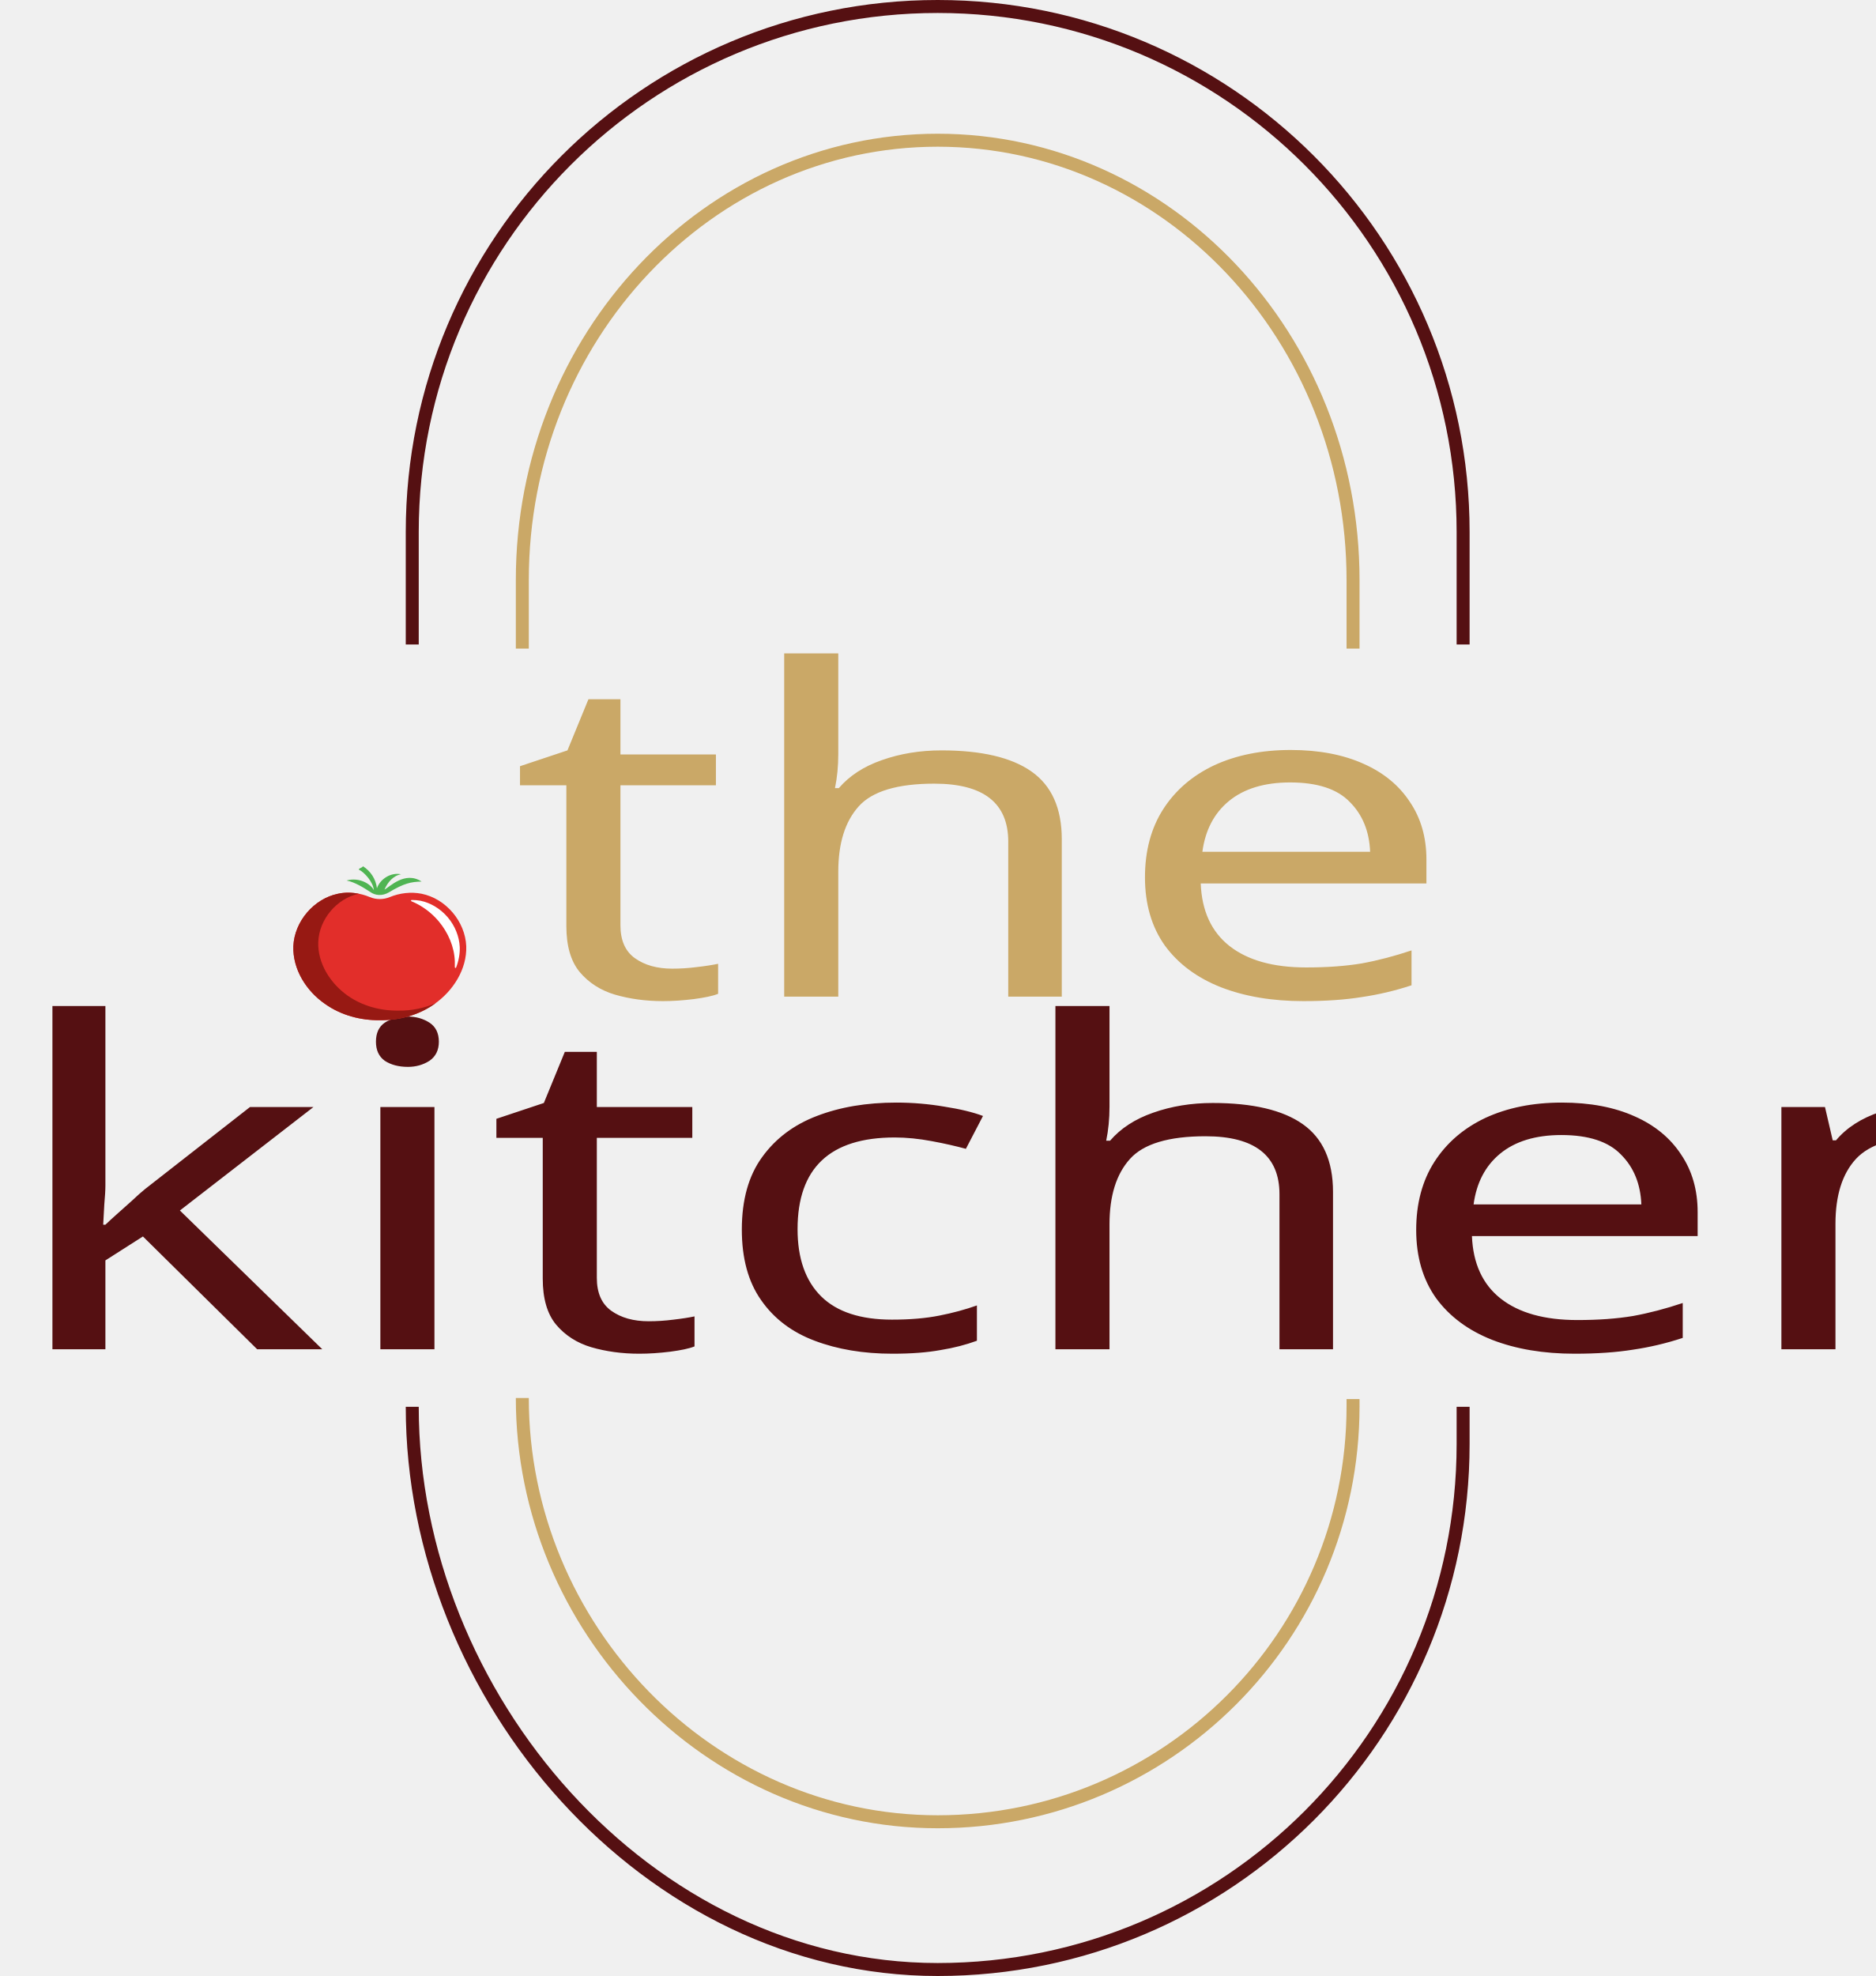
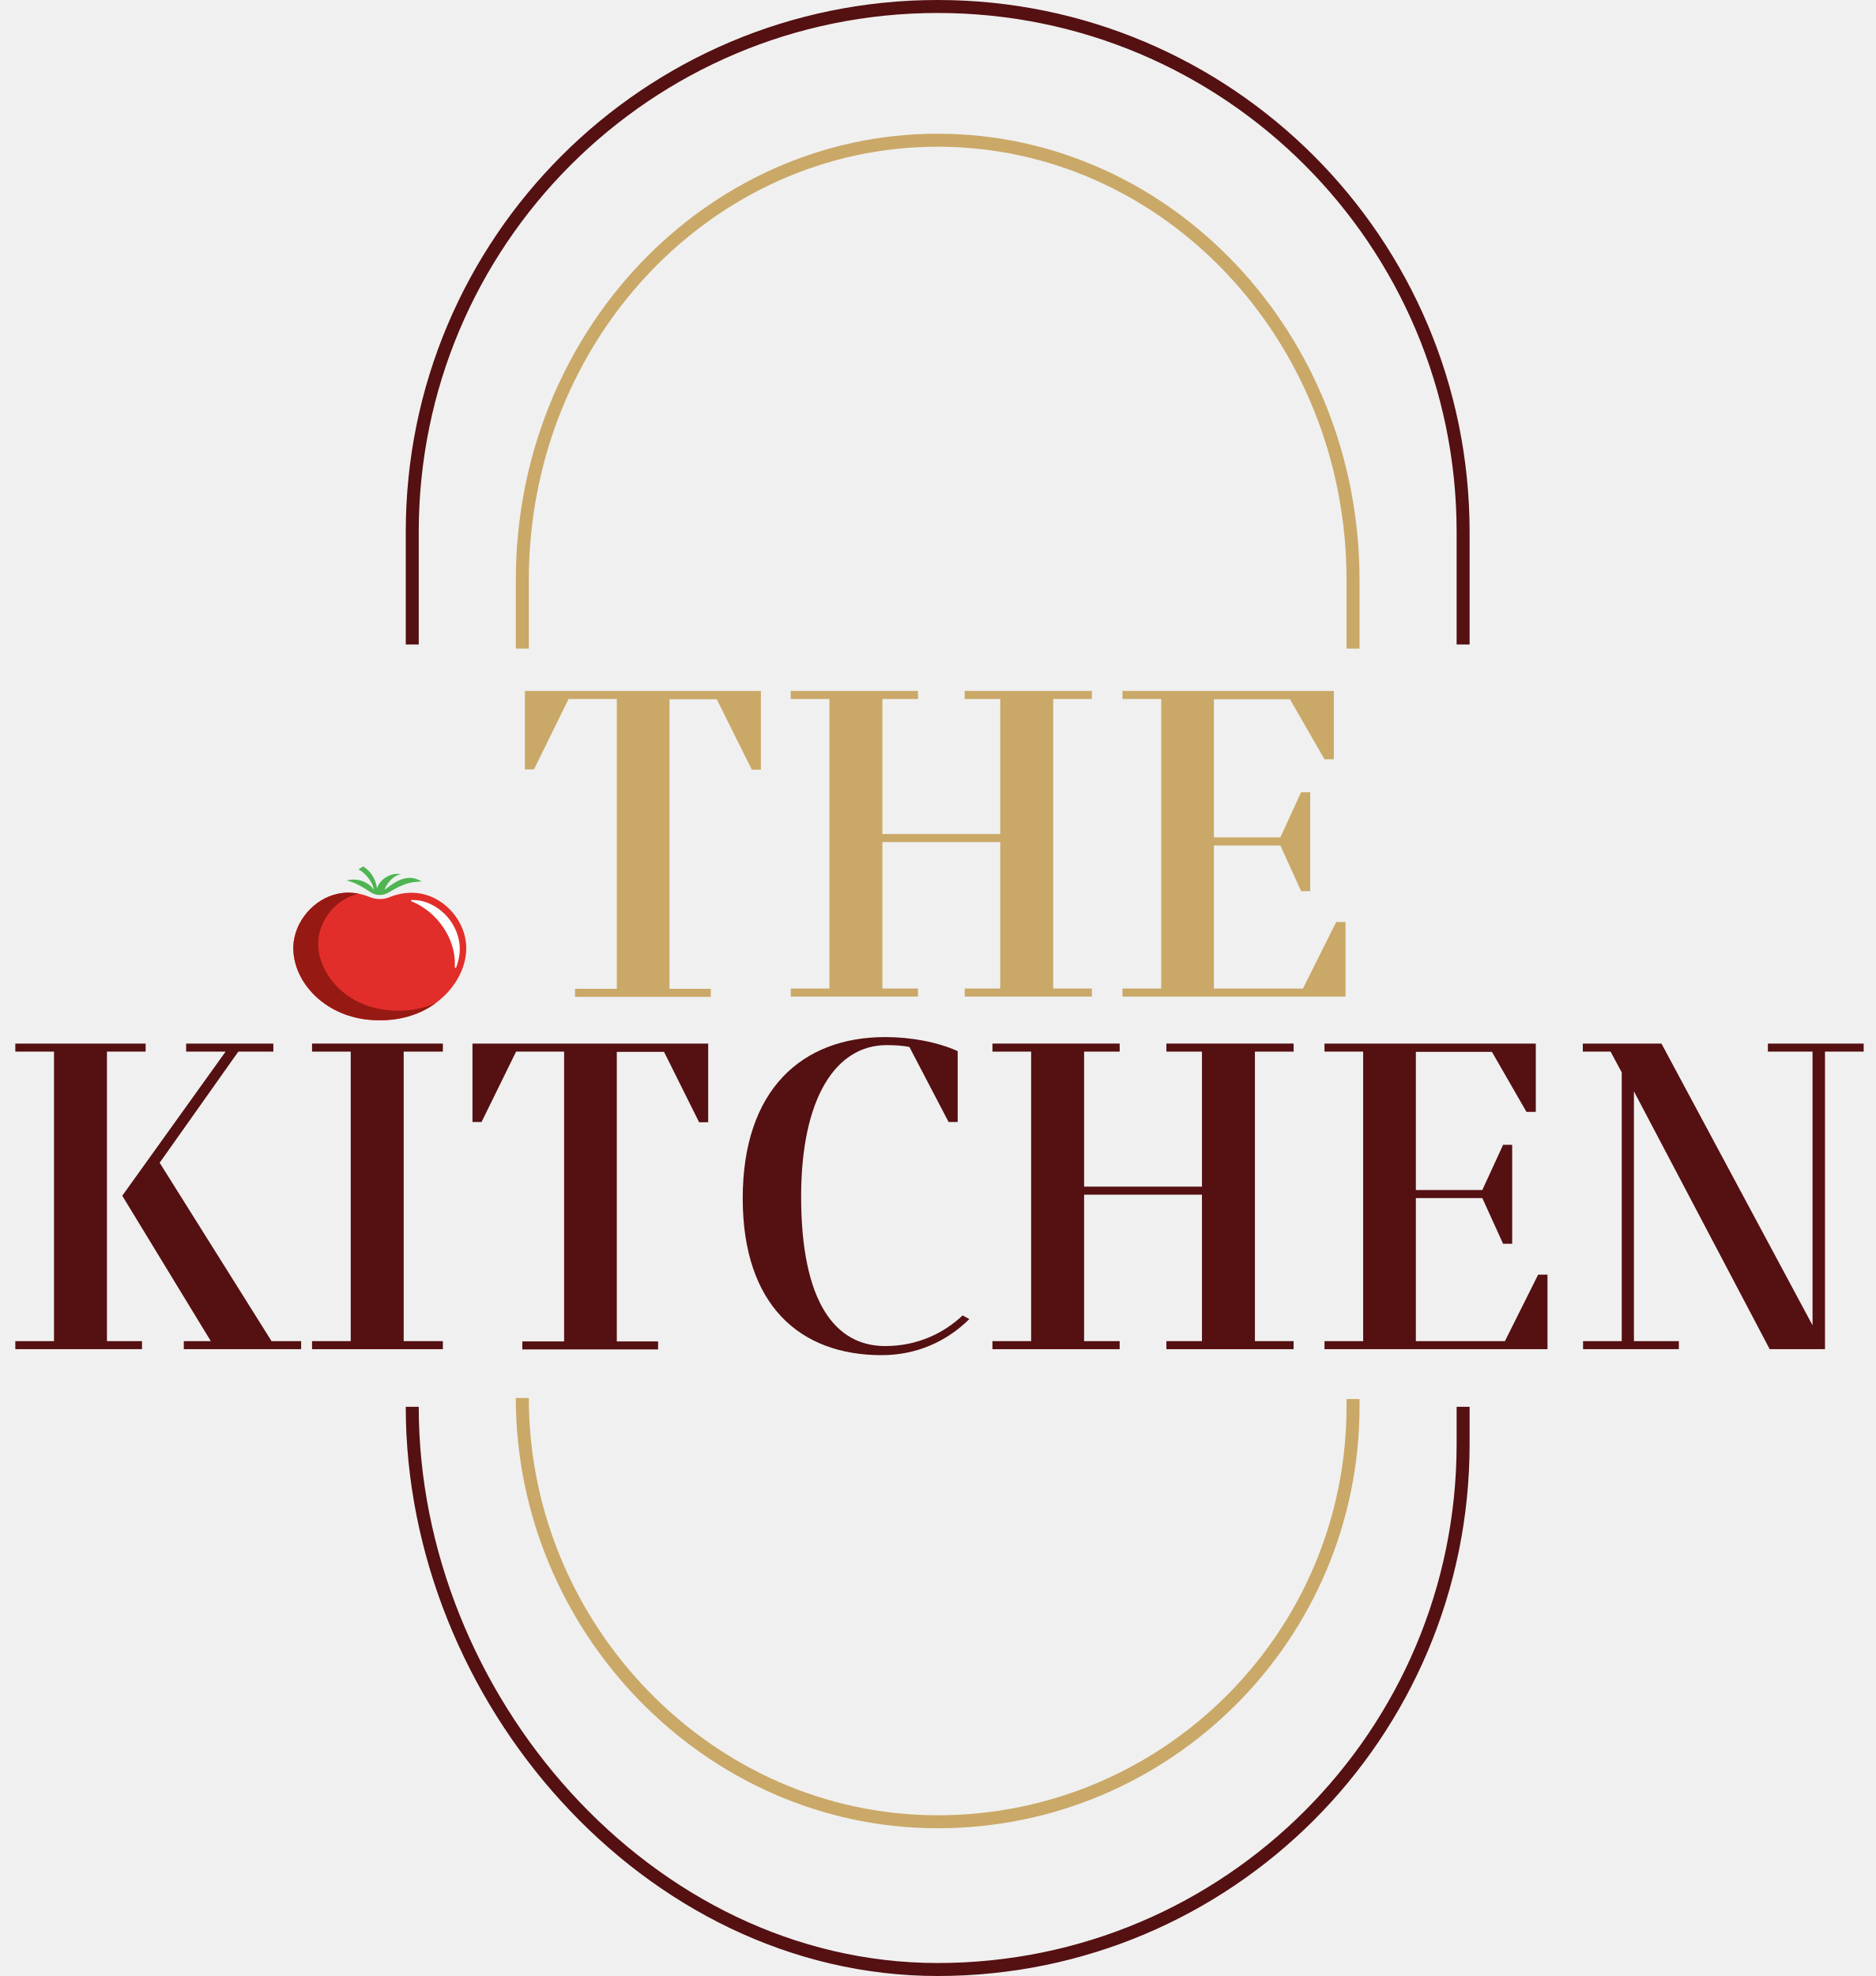
<svg xmlns="http://www.w3.org/2000/svg" version="1.1" id="Layer_1" x="0px" y="0px" viewBox="0 0 72.25 76.1" style="enable-background:new 0 0 72.25 76.1;" xml:space="preserve">
  <style type="text/css">
- 	.st0{fill:#551012;}
- 	.st1{font-family:'Fino-Regular';}
- 	.st2{font-size:17.391px;}
- 	.st3{fill:#CAA867;}
- 	.st4{fill:none;stroke:#551012;stroke-width:0.5;stroke-miterlimit:10;}
- 	.st5{fill:none;stroke:#CAA867;stroke-width:0.5;stroke-miterlimit:10;}
- 	.st6{fill:#E22E2A;}
- 	.st7{fill:#971913;}
- 	.st8{fill:#FFFFFF;}
- 	.st9{fill:#4FB452;}
+ 	.st0{enable-background:new    ;}
+ 	.st1{fill:#551012;}
+ 	.st2{fill:#CAA867;}
+ 	.st3{fill:none;stroke:#551012;stroke-width:0.5;stroke-miterlimit:10;}
+ 	.st4{fill:none;stroke:#CAA867;stroke-width:0.5;stroke-miterlimit:10;}
+ 	.st5{fill:#E22E2A;}
+ 	.st6{fill:#971913;}
+ 	.st7{fill:#FFFFFF;}
+ 	.st8{fill:#4FB452;}
</style>
-   <text transform="matrix(1.3605 0 0 1 -1.665354e-04 51.9627)" class="st0 st1 st2">kitchen</text>
-   <g>
-     <text transform="matrix(1.3605 0 0 1 19.648 38.3833)" class="st3 st1 st2">the</text>
+   <g class="st0">
+     <path class="st1" d="M4.12,51.65h1.35v0.31H0.59v-0.31h1.49V40.5H0.59v-0.31h5.02v0.31H4.12V51.65z M11.6,51.65v0.31H7.08v-0.31   h1.04l-3.41-5.6l3.98-5.55H7.17v-0.31h3.36v0.31H9.18l-3.03,4.28l4.31,6.87H11.6z" />
+     <path class="st1" d="M17.06,51.65v0.31h-5.04v-0.31h1.49V40.5h-1.49v-0.31h5.04v0.31h-1.51v11.15H17.06z" />
+     <path class="st1" d="M18.19,40.19h9.09v3.03h-0.35l-1.35-2.71h-1.82v11.15h1.59v0.31h-5.23v-0.31h1.61V40.5h-1.85l-1.33,2.71h-0.35   V40.19z" />
+     <path class="st1" d="M37.34,50.8c-0.88,0.87-2.04,1.39-3.38,1.39c-3.15,0-5.35-1.93-5.35-6.04c0-4.17,2.27-6.21,5.49-6.21   c0.99,0,2.01,0.19,2.79,0.54v2.73h-0.35l-1.51-2.89c-0.26-0.05-0.54-0.07-0.88-0.07c-1.96,0-3.29,2.05-3.29,5.83   c0,4.1,1.33,5.76,3.24,5.76c1.23,0,2.25-0.49,2.98-1.18L37.34,50.8z" />
+     <path class="st1" d="M41.76,46.01v5.64h1.37v0.31h-4.9v-0.31h1.49V40.5h-1.49v-0.31h4.9v0.31h-1.37v5.2h4.54v-5.2h-1.37v-0.31h4.9   v0.31h-1.49v11.15h1.49v0.31h-4.9v-0.31h1.37v-5.64H41.76z" />
+     <path class="st1" d="M59.25,49.09h0.36v2.87h-8.59v-0.31h1.49V40.5h-1.49v-0.31h8.14v2.63H58.8l-1.33-2.31h-2.93v5.32h2.56   l0.8-1.74h0.35v3.81H57.9l-0.8-1.76h-2.56v5.51h3.43L59.25,49.09z" />
+     <path class="st1" d="M71.79,40.19v0.31H70.3v11.46h-2.13l-5.23-9.93v9.62h1.73v0.31h-3.69v-0.31h1.49V41.3l-0.43-0.8h-1.07v-0.31   H64l5.82,10.85V40.5H68.1v-0.31H71.79z" />
  </g>
  <g>
-     <path class="st4" d="M15.88,54.18c0,11.18,9.06,21.67,20.24,21.67h0c11.18,0,20.24-9.06,20.24-20.24v-1.43" />
-     <path class="st4" d="M15.88,24.82v-4.33c0-11.18,9.06-20.24,20.24-20.24h0c11.18,0,20.24,9.06,20.24,20.24l0,4.33" />
+     <g class="st0">
+       <path class="st2" d="M20.22,26.61h9.09v3.03h-0.35l-1.35-2.71h-1.82v11.15h1.59v0.31h-5.23v-0.31h1.61V26.92H21.9l-1.33,2.71    h-0.35V26.61z" />
+       <path class="st2" d="M33.99,32.43v5.64h1.37v0.31h-4.9v-0.31h1.49V26.92h-1.49v-0.31h4.9v0.31h-1.37v5.2h4.54v-5.2h-1.37v-0.31    h4.9v0.31h-1.49v11.15h1.49v0.31h-4.9v-0.31h1.37v-5.64H33.99z" />
+       <path class="st2" d="M51.47,35.51h0.36v2.87h-8.59v-0.31h1.49V26.92h-1.49v-0.31h8.14v2.63h-0.36l-1.33-2.31h-2.93v5.32h2.56    l0.8-1.74h0.35v3.81h-0.35l-0.8-1.76h-2.56v5.51h3.43L51.47,35.51z" />
+     </g>
+   </g>
+   <g>
+     <path class="st3" d="M15.88,54.18c0,11.18,9.06,21.67,20.24,21.67l0,0c11.18,0,20.24-9.06,20.24-20.24v-1.43" />
+     <path class="st3" d="M15.88,24.82v-4.33c0-11.18,9.06-20.24,20.24-20.24l0,0c11.18,0,20.24,9.06,20.24,20.24v4.33" />
  </g>
  <g>
    <g>
      <g>
-         <path class="st5" d="M20.12,53.84c0,8.84,7.17,16.32,16,16.32h0c8.84,0,16-7.17,16-16v-0.28" />
+         <path class="st4" d="M20.12,53.84c0,8.84,7.17,16.32,16,16.32l0,0c8.84,0,16-7.17,16-16v-0.28" />
      </g>
      <g>
-         <path class="st5" d="M20.12,24.98v-2.64c0-9.36,7.17-16.94,16-16.94h0c8.84,0,16,7.59,16,16.94v2.64" />
+         <path class="st4" d="M20.12,24.98v-2.64c0-9.36,7.17-16.94,16-16.94l0,0c8.84,0,16,7.59,16,16.94v2.64" />
      </g>
    </g>
  </g>
  <g id="XMLID_00000043418132949293144940000001719892398765674650_">
-     <path id="XMLID_00000016762738941076517970000005246709286417767055_" class="st6" d="M17.96,36.44c-0.04-0.95-0.78-1.83-1.72-2.02   c-0.41-0.08-0.84-0.03-1.23,0.13c0,0,0,0,0,0c-0.24,0.1-0.52,0.1-0.76,0c0,0,0,0,0,0c-0.38-0.16-0.82-0.22-1.23-0.13   c-0.93,0.19-1.68,1.07-1.72,2.02c-0.03,0.89,0.5,1.73,1.23,2.23c0.61,0.43,1.36,0.63,2.1,0.62c0.74,0.01,1.49-0.19,2.1-0.62   C17.46,38.16,17.99,37.32,17.96,36.44z" />
+     <path id="XMLID_00000016762738941076517970000005246709286417767055_" class="st5" d="M17.96,36.44c-0.04-0.95-0.78-1.83-1.72-2.02   c-0.41-0.08-0.84-0.03-1.23,0.13l0,0c-0.24,0.1-0.52,0.1-0.76,0l0,0c-0.38-0.16-0.82-0.22-1.23-0.13   c-0.93,0.19-1.68,1.07-1.72,2.02c-0.03,0.89,0.5,1.73,1.23,2.23c0.61,0.43,1.36,0.63,2.1,0.62c0.74,0.01,1.49-0.19,2.1-0.62   C17.46,38.16,17.99,37.32,17.96,36.44z" />
    <g id="XMLID_00000127731385915511146110000016685373879066217404_">
-       <path id="XMLID_00000019664567674429214530000004474290946692445325_" class="st7" d="M15.34,38.92    c-0.69,0.01-1.38-0.18-1.94-0.57c-0.67-0.47-1.17-1.25-1.14-2.07c0.03-0.87,0.71-1.68,1.56-1.86c-0.26-0.05-0.53-0.06-0.8,0    c-0.93,0.19-1.68,1.07-1.72,2.02c-0.03,0.89,0.5,1.73,1.23,2.23c0.61,0.43,1.36,0.63,2.1,0.62c0.74,0.01,1.49-0.19,2.1-0.62    c0.02-0.01,0.04-0.03,0.06-0.04C16.34,38.83,15.84,38.93,15.34,38.92z" />
+       <path id="XMLID_00000019664567674429214530000004474290946692445325_" class="st6" d="M15.34,38.92    c-0.69,0.01-1.38-0.18-1.94-0.57c-0.67-0.47-1.17-1.25-1.14-2.07c0.03-0.87,0.71-1.68,1.56-1.86c-0.26-0.05-0.53-0.06-0.8,0    c-0.93,0.19-1.68,1.07-1.72,2.02c-0.03,0.89,0.5,1.73,1.23,2.23c0.61,0.43,1.36,0.63,2.1,0.62c0.74,0.01,1.49-0.19,2.1-0.62    c0.02-0.01,0.04-0.03,0.06-0.04C16.34,38.83,15.84,38.93,15.34,38.92z" />
    </g>
    <g id="XMLID_00000032608019892099141370000014490709147590440883_">
-       <path id="XMLID_00000163039777792609643940000000195048908551676062_" class="st8" d="M16.89,35.47c0.38,0.45,0.61,1,0.63,1.55    c0,0.08,0,0.16,0,0.23c0,0.03,0.04,0.04,0.05,0.01c0.1-0.26,0.15-0.53,0.14-0.79c-0.02-0.4-0.18-0.81-0.46-1.14    c-0.28-0.33-0.66-0.56-1.05-0.64c-0.11-0.02-0.22-0.03-0.34-0.03c0,0,0,0,0,0c-0.03,0-0.04,0.04-0.01,0.05    C16.24,34.87,16.6,35.13,16.89,35.47z" />
+       <path id="XMLID_00000163039777792609643940000000195048908551676062_" class="st7" d="M16.89,35.47c0.38,0.45,0.61,1,0.63,1.55    c0,0.08,0,0.16,0,0.23c0,0.03,0.04,0.04,0.05,0.01c0.1-0.26,0.15-0.53,0.14-0.79c-0.02-0.4-0.18-0.81-0.46-1.14    c-0.28-0.33-0.66-0.56-1.05-0.64c-0.11-0.02-0.22-0.03-0.34-0.03l0,0c-0.03,0-0.04,0.04-0.01,0.05    C16.24,34.87,16.6,35.13,16.89,35.47z" />
    </g>
-     <path id="XMLID_00000158020272652613324340000007760562947632544409_" class="st9" d="M14.99,34.36c0.57-0.34,0.84-0.4,1.25-0.41   c-0.65-0.42-1.24,0.22-1.43,0.31c0.12-0.28,0.34-0.54,0.64-0.59c-0.19-0.04-0.39,0-0.56,0.1c-0.17,0.1-0.31,0.26-0.37,0.44   c-0.04-0.35-0.24-0.66-0.54-0.85c-0.03,0.07-0.14,0.06-0.16,0.13c0.22,0.1,0.56,0.49,0.58,0.79c-0.11-0.22-0.54-0.51-1.05-0.37   c0.34,0.07,0.66,0.28,0.91,0.44C14.45,34.49,14.73,34.52,14.99,34.36z" />
+     <path id="XMLID_00000158020272652613324340000007760562947632544409_" class="st8" d="M14.99,34.36c0.57-0.34,0.84-0.4,1.25-0.41   c-0.65-0.42-1.24,0.22-1.43,0.31c0.12-0.28,0.34-0.54,0.64-0.59c-0.19-0.04-0.39,0-0.56,0.1s-0.31,0.26-0.37,0.44   c-0.04-0.35-0.24-0.66-0.54-0.85c-0.03,0.07-0.14,0.06-0.16,0.13c0.22,0.1,0.56,0.49,0.58,0.79c-0.11-0.22-0.54-0.51-1.05-0.37   c0.34,0.07,0.66,0.28,0.91,0.44C14.45,34.49,14.73,34.52,14.99,34.36z" />
  </g>
</svg>
